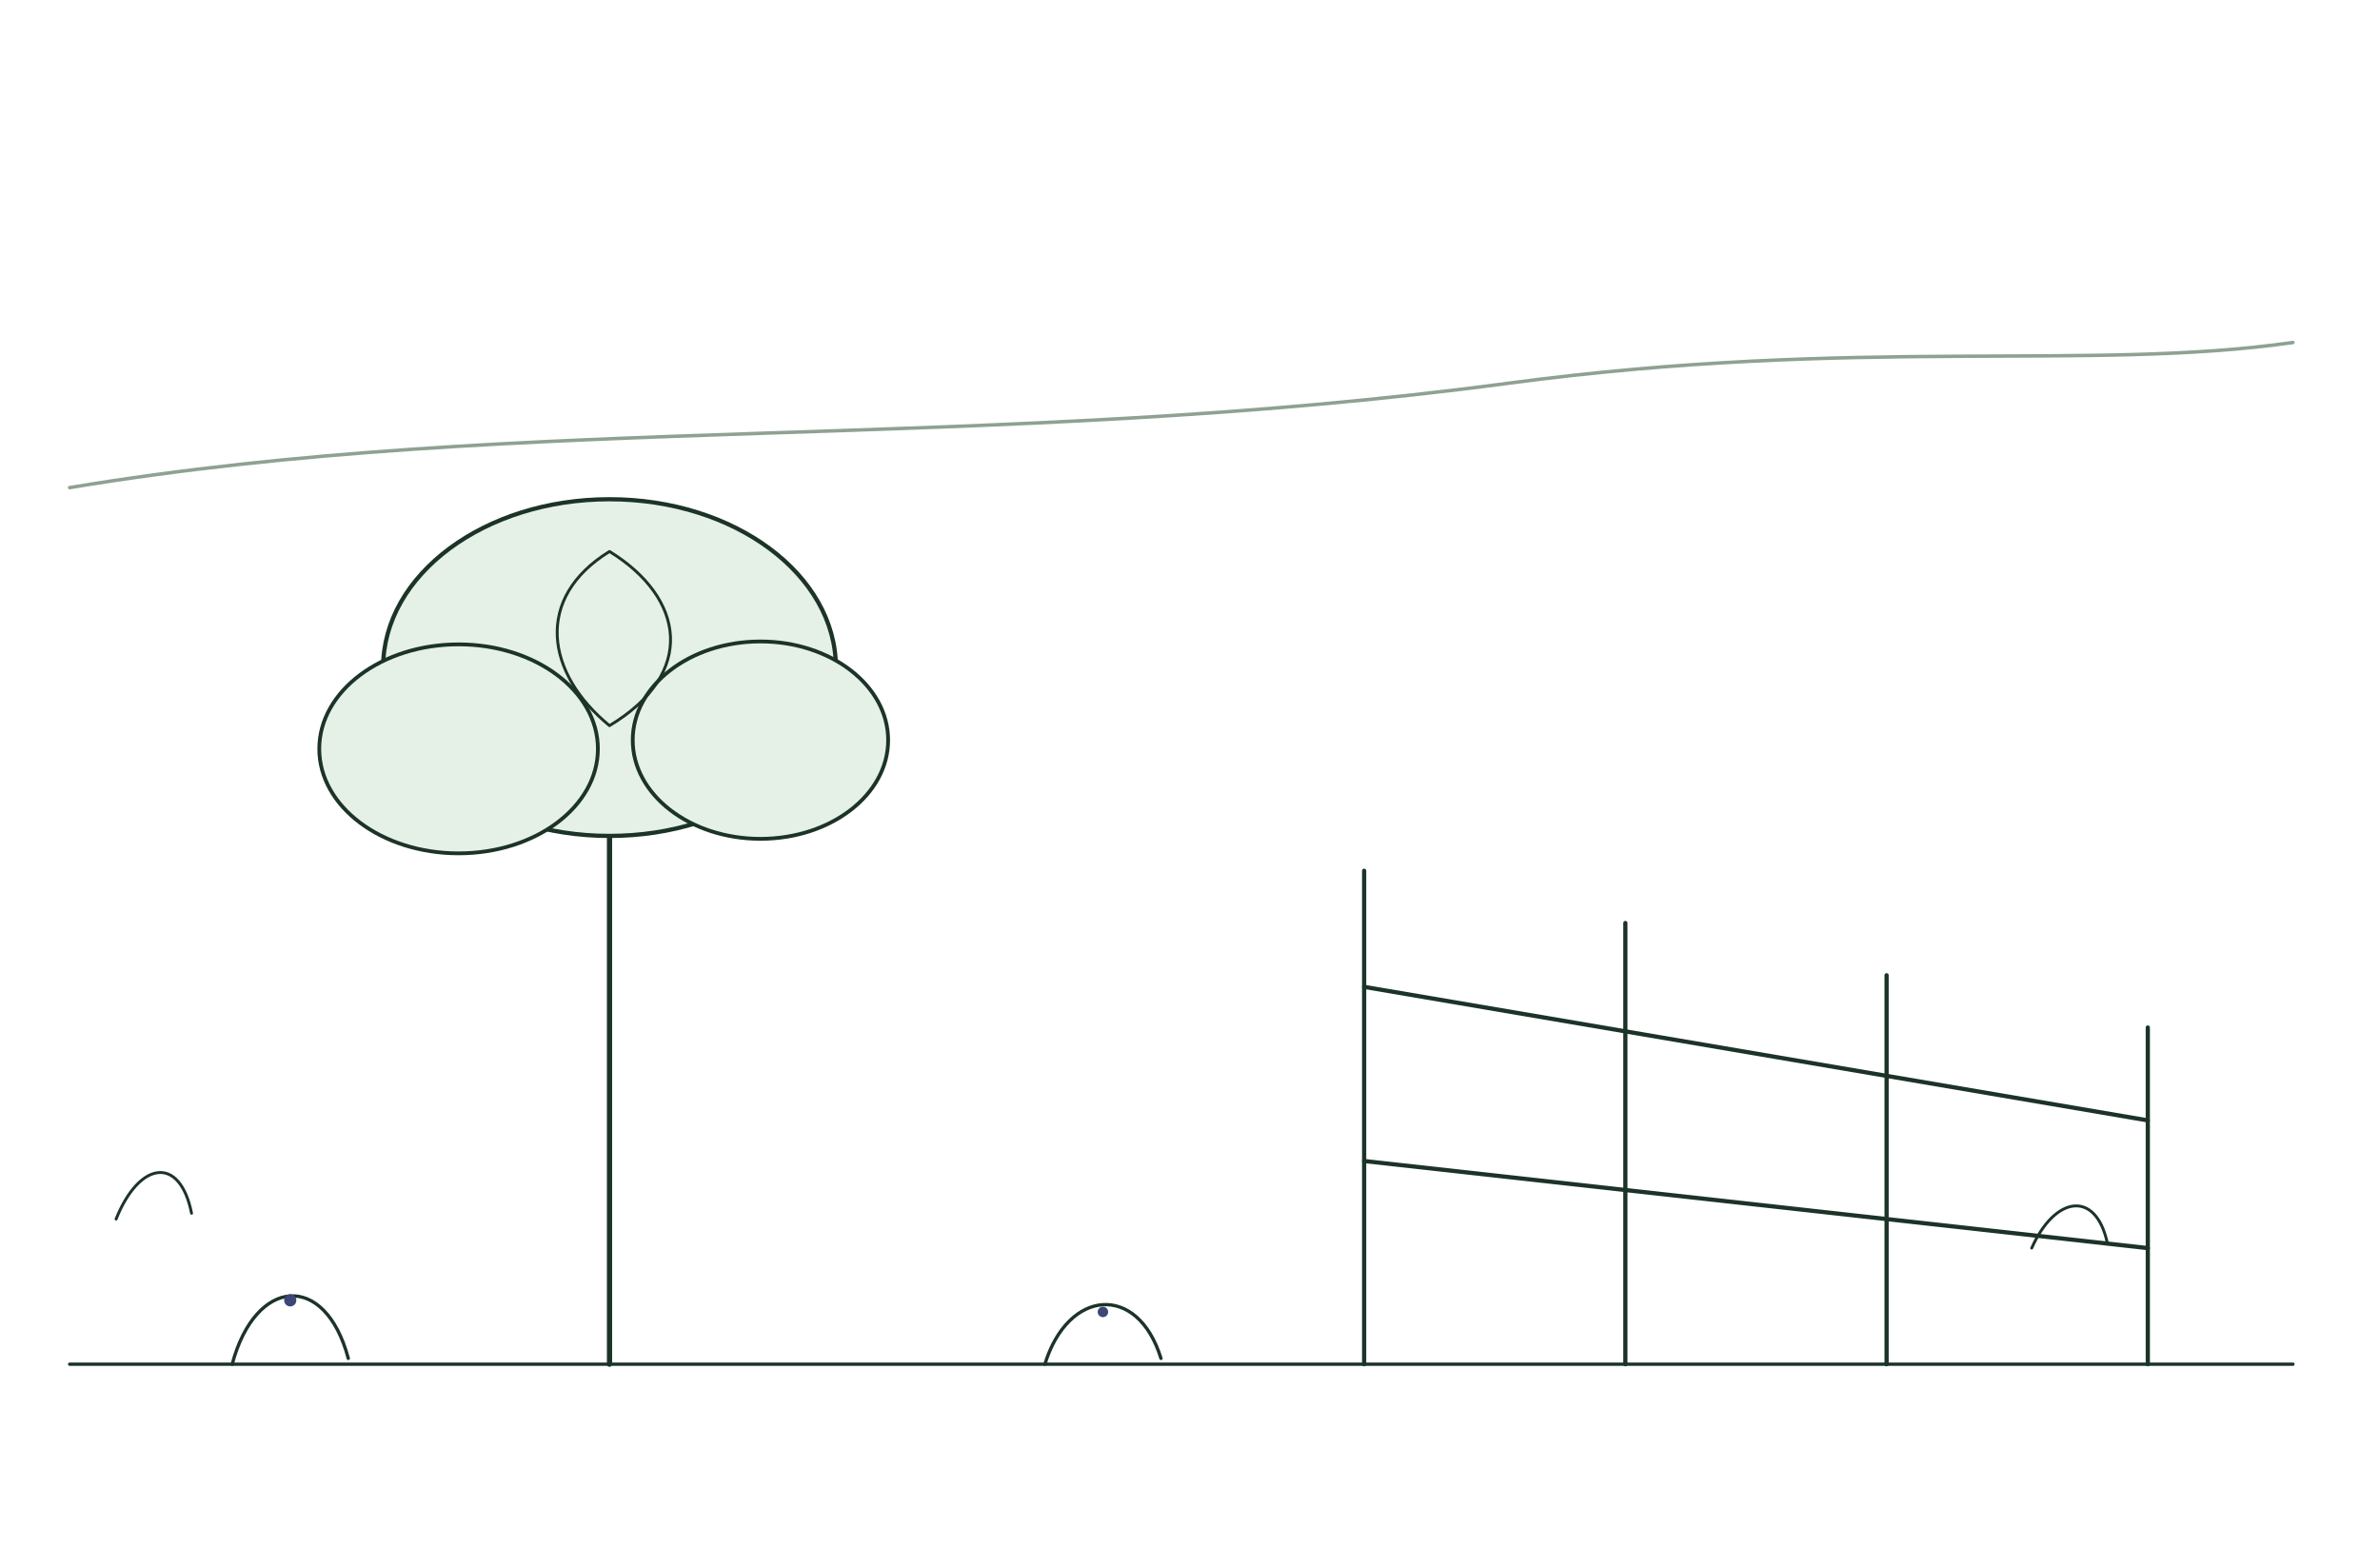
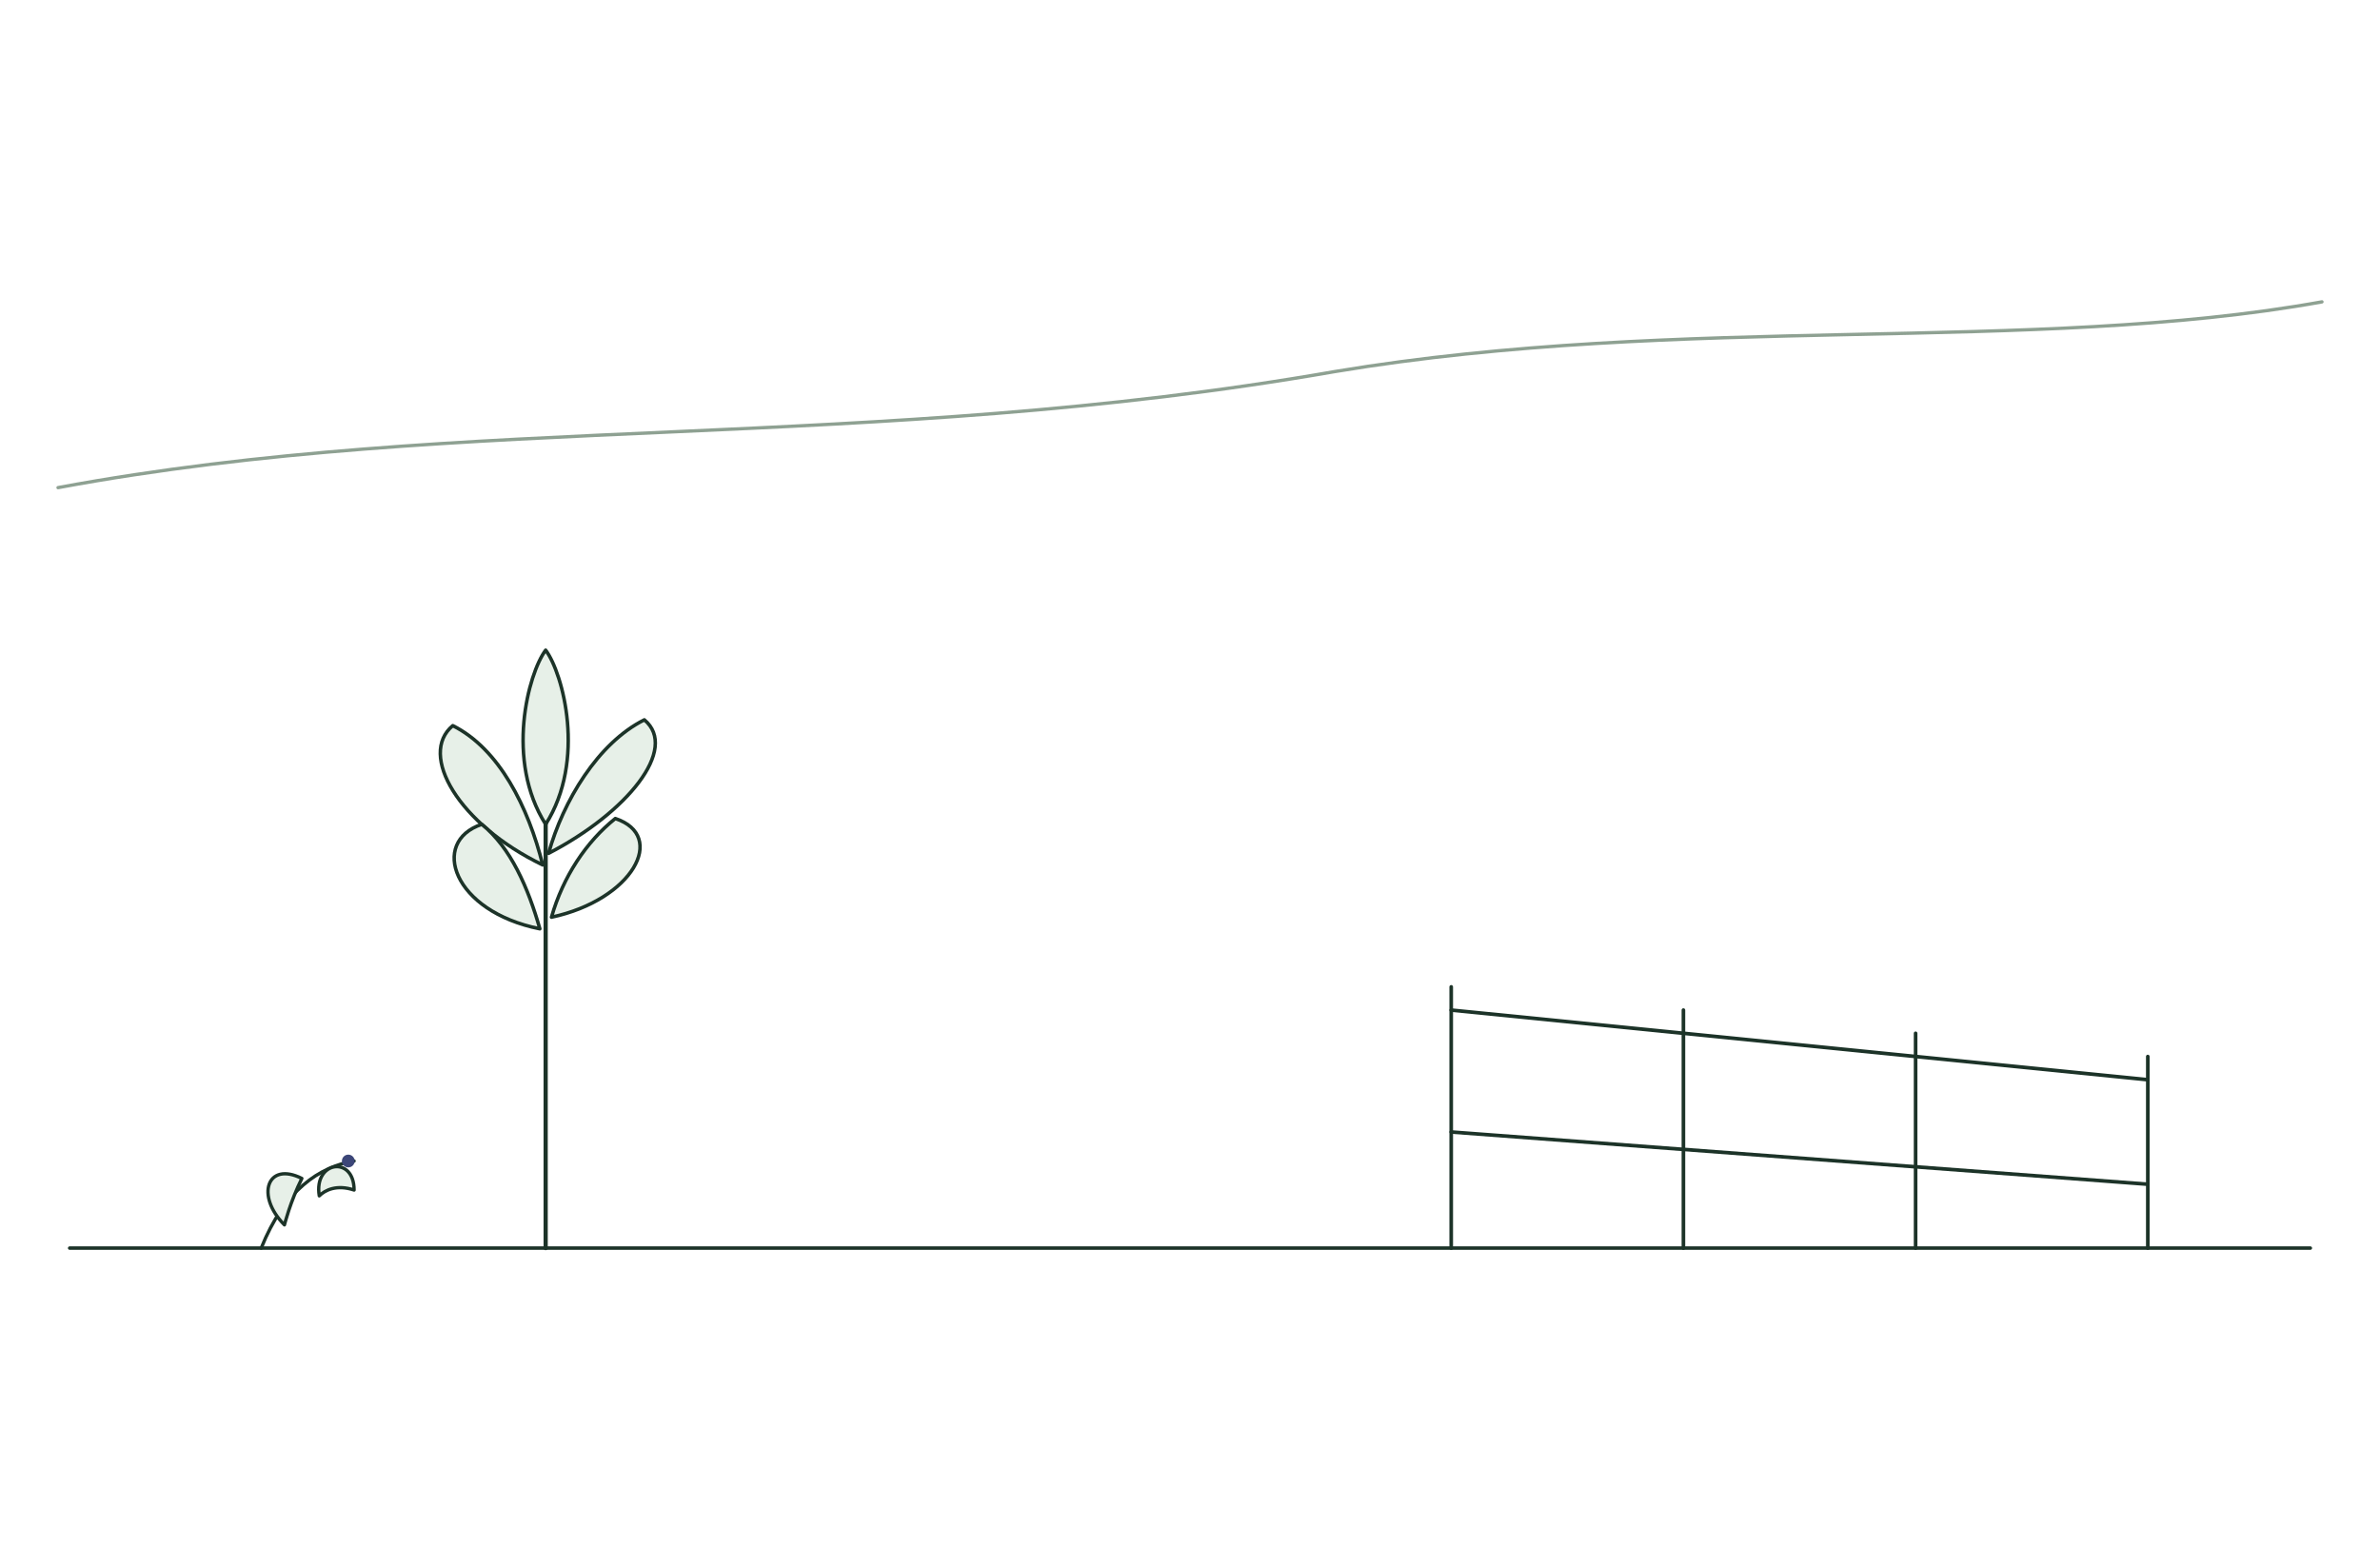
<svg xmlns="http://www.w3.org/2000/svg" viewBox="0 0 820 540" fill="none" stroke-linecap="round" stroke-linejoin="round">
-   <path d="M24 168 C 180 142, 340 156, 520 132 C 640 116, 720 128, 790 118" stroke="#8ea192" stroke-width="1.2" />
-   <path d="M24 470 H790" stroke="#1c3328" stroke-width="1.15" />
-   <path d="M210 470 V270" stroke="#1c3328" stroke-width="1.8" />
-   <ellipse cx="210" cy="230" rx="78" ry="58" fill="#e5f0e7" stroke="#1c3328" stroke-width="1.45" />
-   <ellipse cx="158" cy="258" rx="48" ry="36" fill="#e5f0e7" stroke="#1c3328" stroke-width="1.3" />
-   <ellipse cx="262" cy="255" rx="44" ry="34" fill="#e5f0e7" stroke="#1c3328" stroke-width="1.3" />
-   <path d="M210 250 C 188 232, 184 206, 210 190 C 236 206, 240 232, 210 250" stroke="#1c3328" stroke-width="1" />
-   <g stroke="#1c3328" stroke-width="1.45">
-     <path d="M470 470 V300" />
-     <path d="M560 470 V318" />
-     <path d="M650 470 V336" />
-     <path d="M740 470 V354" />
-     <path d="M470 340 L740 386" />
-     <path d="M470 400 L740 430" />
+   <path d="M20 168 C 160 142, 300 156, 460 128 C 580 108, 700 122, 800 104" stroke="#8ea192" stroke-width="1.15" />
+   <path d="M24 430 H 796" stroke="#1c3328" stroke-width="1.2" />
+   <g transform="translate(188 248)" fill="#e7f0e8" stroke="#1c3328" stroke-width="1.2" stroke-linejoin="round">
+     <path d="M0 182 V 28" fill="none" stroke-width="1.45" />
+     <path d="M0 36 C -14 14, -6 -16, 0 -24 C 6 -16, 14 14, 0 36 Z" />
+     <path d="M-1 50 C -30 36, -44 12, -32 2 C -16 10, -6 30, -1 50 Z" />
+     <path d="M1 46 C 28 32, 46 10, 34 0 C 18 8, 6 28, 1 46 Z" />
+     <path d="M-2 72 C -32 66, -40 42, -22 36 C -12 44, -6 58, -2 72 Z" />
+     <path d="M2 68 C 30 62, 42 40, 24 34 C 14 42, 6 54, 2 68 Z" />
  </g>
-   <path d="M80 470 C 88 440, 112 438, 120 468" stroke="#1c3328" stroke-width="1.15" />
-   <path d="M360 470 C 368 444, 392 442, 400 468" stroke="#1c3328" stroke-width="1.15" />
-   <circle cx="100" cy="448" r="2.1" fill="#3c4678" />
-   <circle cx="380" cy="452" r="1.8" fill="#3c4678" />
-   <path d="M40 420 C 48 400, 62 398, 66 418" stroke="#1c3328" stroke-width="1" />
-   <path d="M700 430 C 708 412, 722 410, 726 428" stroke="#1c3328" stroke-width="1" />
+   <g stroke="#1c3328" stroke-width="1.25">
+     <path d="M500 430 V 340" />
+     <path d="M580 430 V 348" />
+     <path d="M660 430 V 356" />
+     <path d="M740 430 V 364" />
+     <path d="M500 348 L 740 372" />
+     <path d="M500 390 L 740 408" />
+   </g>
+   <g transform="translate(80 392)" fill="none" stroke="#1c3328" stroke-width="1.15">
+     <path d="M10 38 C 18 18, 30 10, 42 8" />
+     <path d="M18 30 C 8 20, 12 8, 24 14 C 20 22, 18 30, 18 30 Z" fill="#e7f0e8" />
+     <path d="M30 20 C 28 8, 42 6, 42 18 C 36 16, 32 18, 30 20 Z" fill="#e7f0e8" />
+     <circle cx="40" cy="8" r="2.2" fill="#3c4678" stroke="none" />
+   </g>
</svg>
